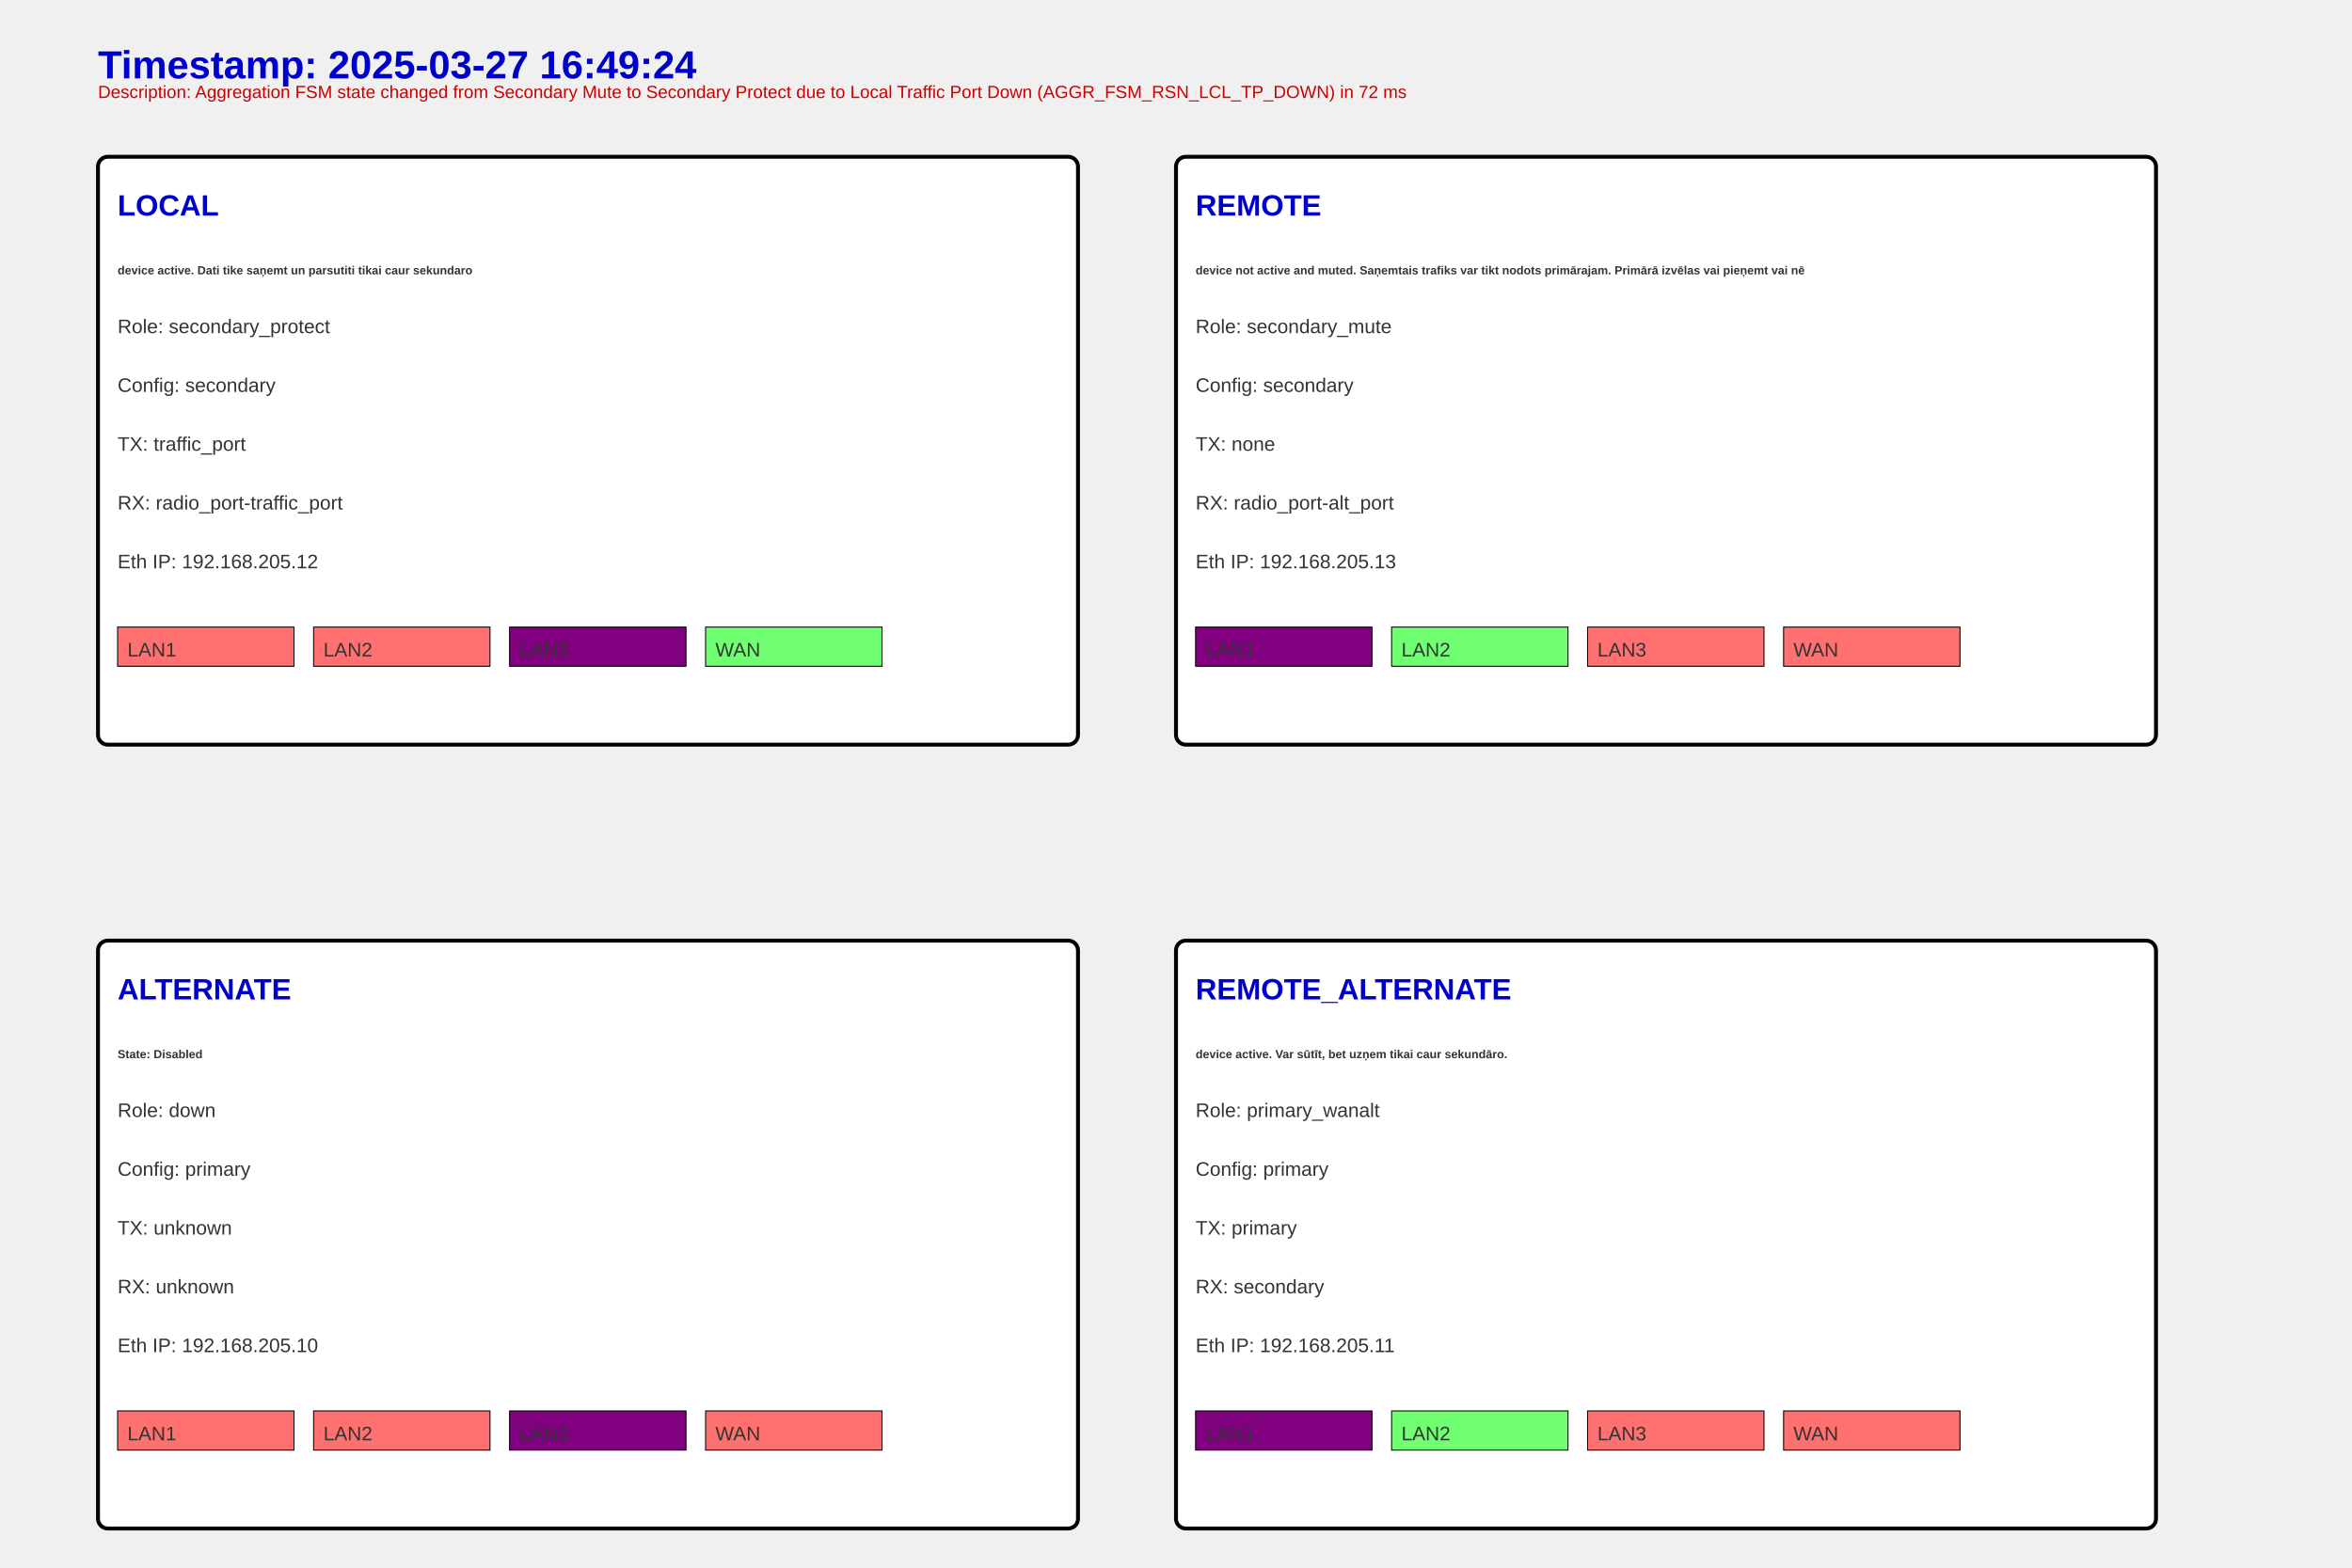
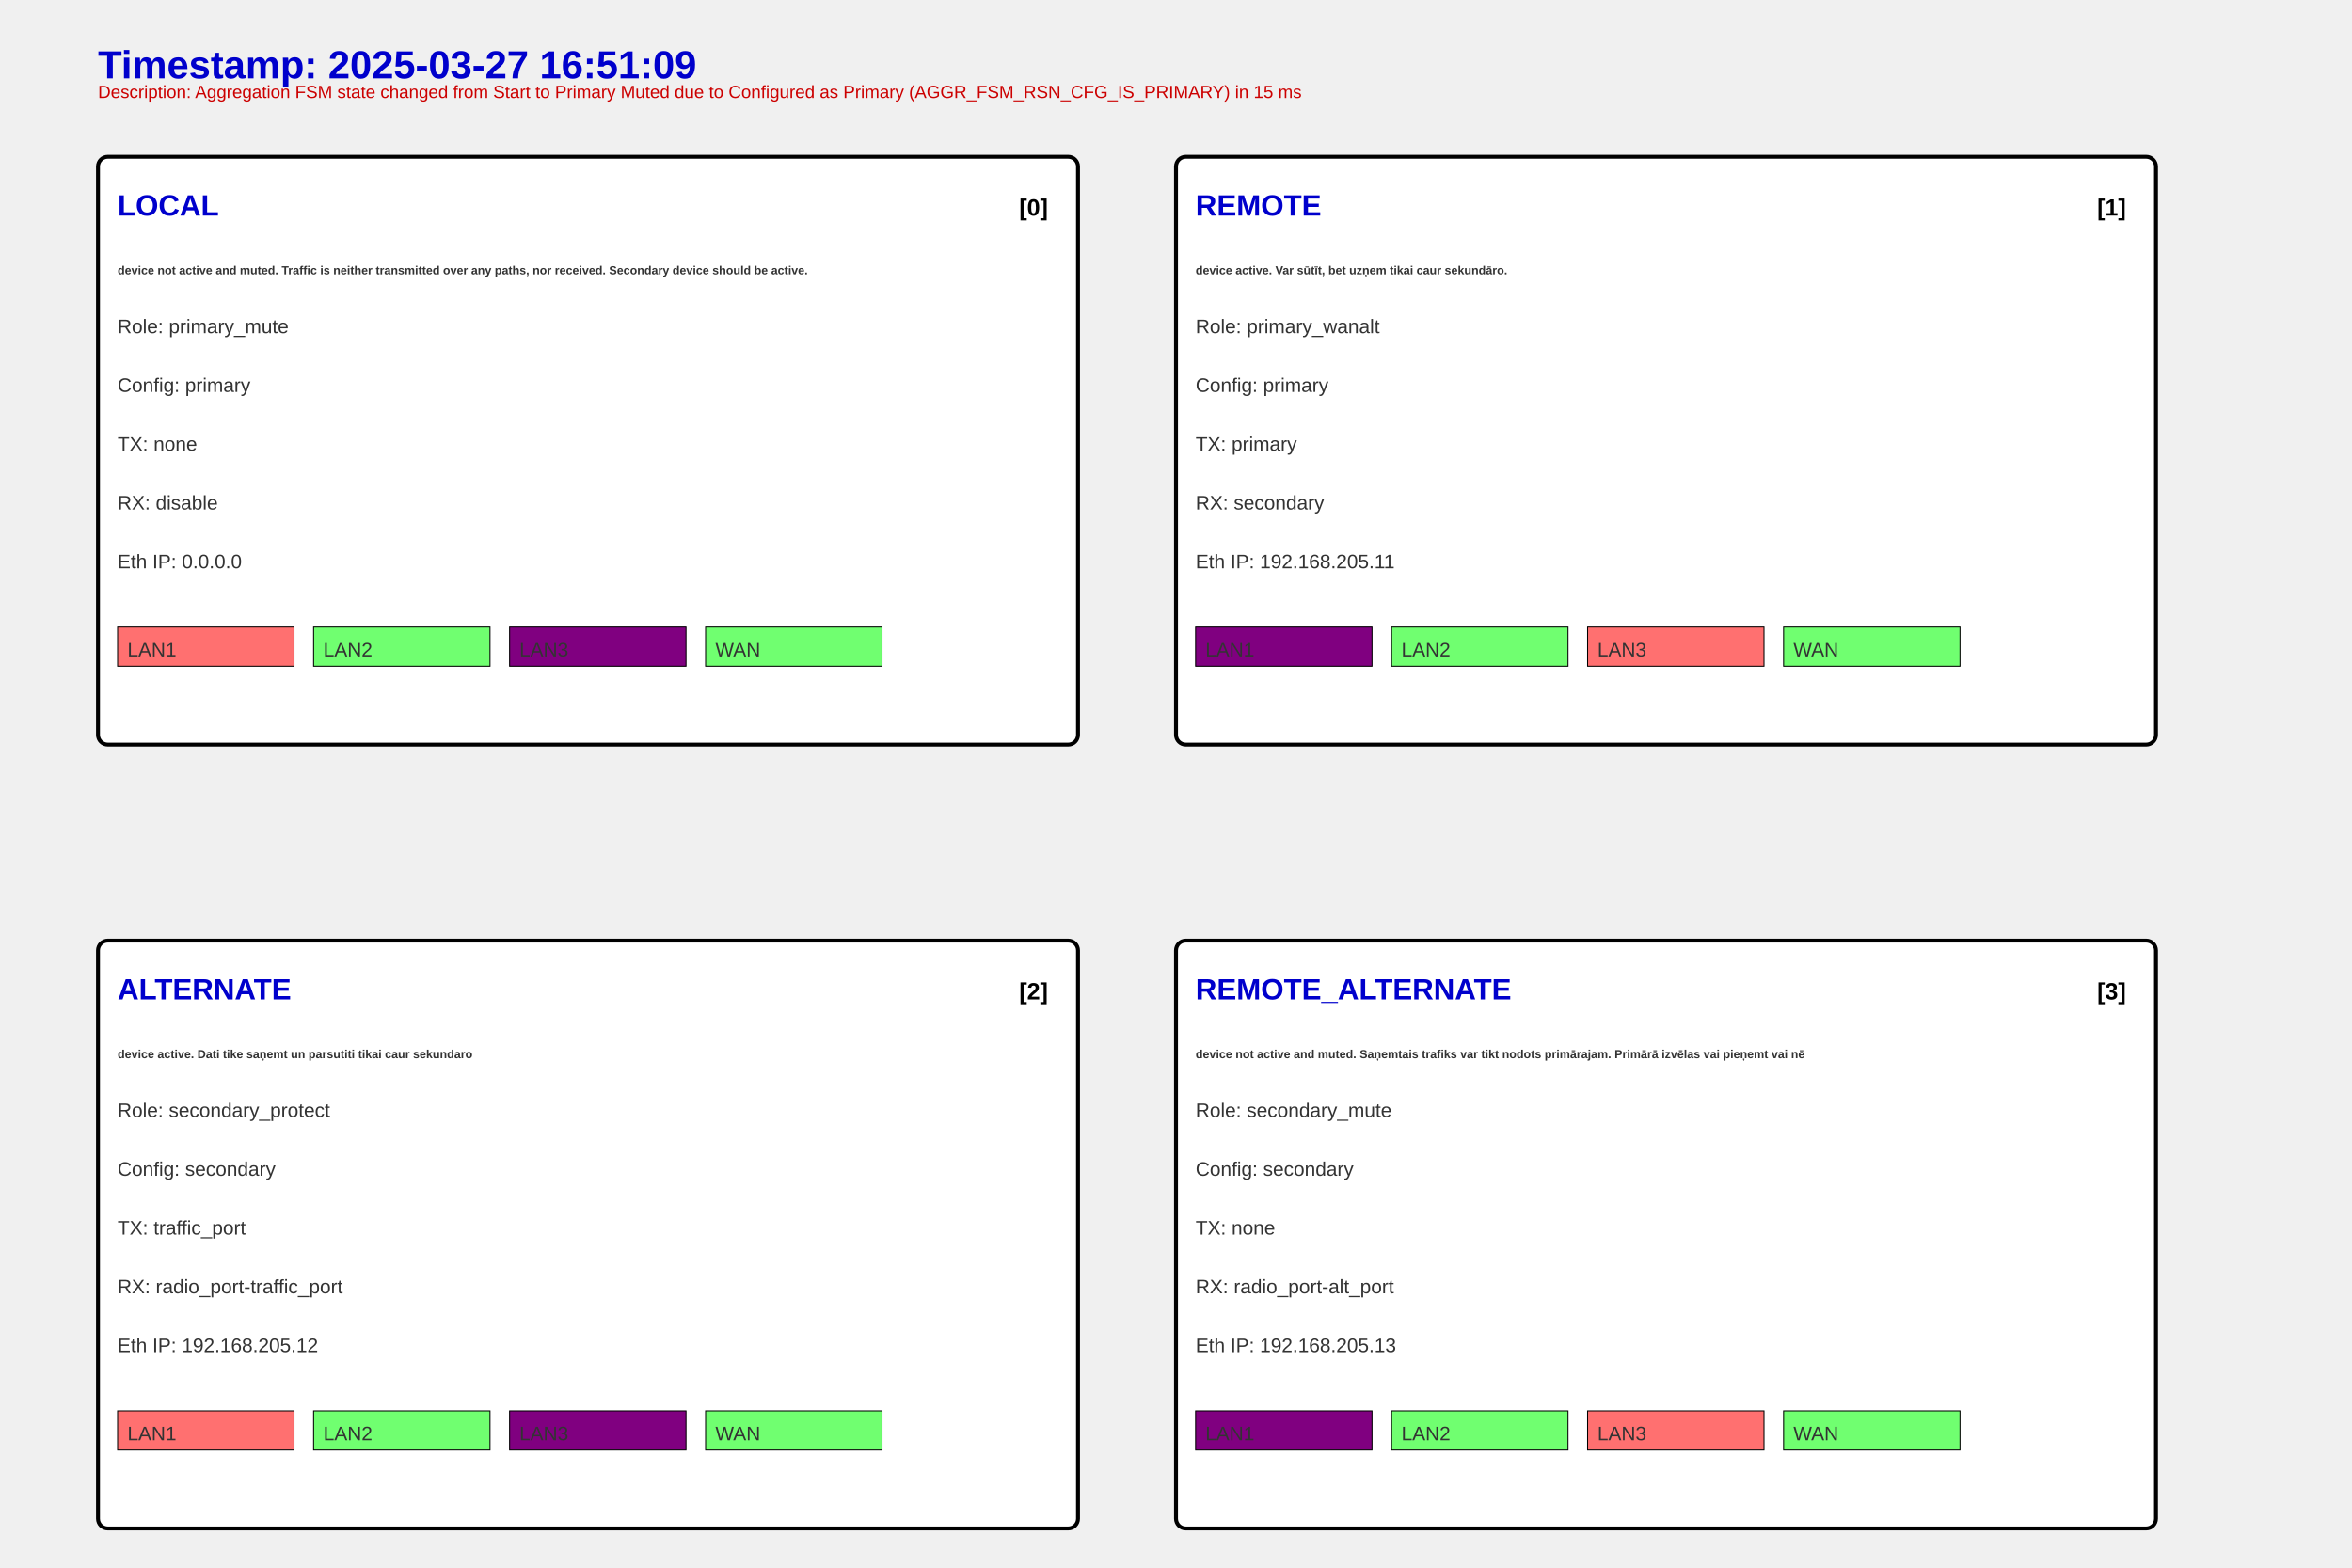
<svg xmlns="http://www.w3.org/2000/svg" width="1200" height="800">
  <style>
  .node { fill: #ffffff; stroke: #000000; stroke-width: 2; }
  .label { font: 10px Arial; fill: #333333; }
  .labela { font: 6px Arial; fill: #333333; font-weight: bold;}
  .error { font: 9px Arial; fill: #cc0000; }
  .timestamp { font: 20px Arial; font-weight: bold; fill: #0000cc; }
  .section-label { font: 15px Arial; font-weight: bold; fill: #0000cc; }
+   .box-index { font: 12px Arial; font-weight: bold; fill: #000000; }
</style>
-   <text class="timestamp" x="50" y="40">Timestamp: 2025-03-27 16:49:24</text>
-   <text class="error" x="50" y="50">Description: Aggregation FSM state changed from Secondary Mute to Secondary Protect due to Local Traffic Port Down (AGGR_FSM_RSN_LCL_TP_DOWN) in 72 ms</text>
-   <rect class="node" x="50" y="80" width="500" height="300" rx="5" ry="5" />
+   <text class="timestamp" x="50" y="40">Timestamp: 2025-03-27 16:51:09</text>
+   <text class="error" x="50" y="50">Description: Aggregation FSM state changed from Start to Primary Muted due to Configured as Primary (AGGR_FSM_RSN_CFG_IS_PRIMARY) in 15 ms</text>
+   <rect class="node" x="50" y="80" width="500" height="300" rx="5" ry="5" data-entry="0" data-section="0" />
  <text class="section-label" x="60" y="110">LOCAL</text>
-   <text class="labela" x="60" y="140">device active. Dati tike saņemt un parsutiti tikai caur sekundaro</text>
-   <text class="label" x="60" y="170">Role: secondary_protect</text>
-   <text class="label" x="60" y="200">Config: secondary</text>
-   <text class="label" x="60" y="230">TX: traffic_port</text>
-   <text class="label" x="60" y="260">RX: radio_port-traffic_port</text>
-   <text class="label" x="60" y="290">Eth IP: 192.168.205.12</text>
+   <text class="box-index" x="520" y="110">[0]</text>
+   <text class="labela" x="60" y="140">device not active and muted. Traffic is neither transmitted over any paths, nor received. Secondary device should be active.</text>
+   <text class="label" x="60" y="170">Role: primary_mute</text>
+   <text class="label" x="60" y="200">Config: primary</text>
+   <text class="label" x="60" y="230">TX: none</text>
+   <text class="label" x="60" y="260">RX: disable</text>
+   <text class="label" x="60" y="290">Eth IP: 0.0.0.0</text>
  <rect x="60" y="320" width="90" height="20" fill="#ff7070" stroke="black" stroke-width="0.5" />
  <text class="label" x="65" y="335">LAN1</text>
-   <rect x="160" y="320" width="90" height="20" fill="#ff7070" stroke="black" stroke-width="0.5" />
+   <rect x="160" y="320" width="90" height="20" fill="#70ff70" stroke="black" stroke-width="0.5" />
  <text class="label" x="165" y="335">LAN2</text>
  <rect x="260" y="320" width="90" height="20" fill="purple" stroke="black" stroke-width="0.5" />
  <text class="label" x="265" y="335">LAN3</text>
  <rect x="360" y="320" width="90" height="20" fill="#70ff70" stroke="black" stroke-width="0.5" />
  <text class="label" x="365" y="335">WAN</text>
-   <rect class="node" x="600" y="80" width="500" height="300" rx="5" ry="5" />
+   <rect class="node" x="600" y="80" width="500" height="300" rx="5" ry="5" data-entry="0" data-section="1" />
  <text class="section-label" x="610" y="110">REMOTE</text>
-   <text class="labela" x="610" y="140">device not active and muted. Saņemtais trafiks var tikt nodots primārajam. Primārā izvēlas vai pieņemt vai nē</text>
-   <text class="label" x="610" y="170">Role: secondary_mute</text>
-   <text class="label" x="610" y="200">Config: secondary</text>
-   <text class="label" x="610" y="230">TX: none</text>
-   <text class="label" x="610" y="260">RX: radio_port-alt_port</text>
-   <text class="label" x="610" y="290">Eth IP: 192.168.205.13</text>
+   <text class="box-index" x="1070" y="110">[1]</text>
+   <text class="labela" x="610" y="140">device active. Var sūtīt, bet uzņem tikai caur sekundāro.</text>
+   <text class="label" x="610" y="170">Role: primary_wanalt</text>
+   <text class="label" x="610" y="200">Config: primary</text>
+   <text class="label" x="610" y="230">TX: primary</text>
+   <text class="label" x="610" y="260">RX: secondary</text>
+   <text class="label" x="610" y="290">Eth IP: 192.168.205.11</text>
  <rect x="610" y="320" width="90" height="20" fill="purple" stroke="black" stroke-width="0.5" />
  <text class="label" x="615" y="335">LAN1</text>
  <rect x="710" y="320" width="90" height="20" fill="#70ff70" stroke="black" stroke-width="0.5" />
  <text class="label" x="715" y="335">LAN2</text>
  <rect x="810" y="320" width="90" height="20" fill="#ff7070" stroke="black" stroke-width="0.5" />
  <text class="label" x="815" y="335">LAN3</text>
-   <rect x="910" y="320" width="90" height="20" fill="#ff7070" stroke="black" stroke-width="0.5" />
+   <rect x="910" y="320" width="90" height="20" fill="#70ff70" stroke="black" stroke-width="0.5" />
  <text class="label" x="915" y="335">WAN</text>
-   <rect class="node" x="50" y="480" width="500" height="300" rx="5" ry="5" />
+   <rect class="node" x="50" y="480" width="500" height="300" rx="5" ry="5" data-entry="0" data-section="2" />
  <text class="section-label" x="60" y="510">ALTERNATE</text>
-   <text class="labela" x="60" y="540">State: Disabled</text>
-   <text class="label" x="60" y="570">Role: down</text>
-   <text class="label" x="60" y="600">Config: primary</text>
-   <text class="label" x="60" y="630">TX: unknown</text>
-   <text class="label" x="60" y="660">RX: unknown</text>
-   <text class="label" x="60" y="690">Eth IP: 192.168.205.10</text>
+   <text class="box-index" x="520" y="510">[2]</text>
+   <text class="labela" x="60" y="540">device active. Dati tike saņemt un parsutiti tikai caur sekundaro</text>
+   <text class="label" x="60" y="570">Role: secondary_protect</text>
+   <text class="label" x="60" y="600">Config: secondary</text>
+   <text class="label" x="60" y="630">TX: traffic_port</text>
+   <text class="label" x="60" y="660">RX: radio_port-traffic_port</text>
+   <text class="label" x="60" y="690">Eth IP: 192.168.205.12</text>
  <rect x="60" y="720" width="90" height="20" fill="#ff7070" stroke="black" stroke-width="0.5" />
  <text class="label" x="65" y="735">LAN1</text>
-   <rect x="160" y="720" width="90" height="20" fill="#ff7070" stroke="black" stroke-width="0.5" />
+   <rect x="160" y="720" width="90" height="20" fill="#70ff70" stroke="black" stroke-width="0.5" />
  <text class="label" x="165" y="735">LAN2</text>
  <rect x="260" y="720" width="90" height="20" fill="purple" stroke="black" stroke-width="0.5" />
  <text class="label" x="265" y="735">LAN3</text>
-   <rect x="360" y="720" width="90" height="20" fill="#ff7070" stroke="black" stroke-width="0.5" />
+   <rect x="360" y="720" width="90" height="20" fill="#70ff70" stroke="black" stroke-width="0.5" />
  <text class="label" x="365" y="735">WAN</text>
-   <rect class="node" x="600" y="480" width="500" height="300" rx="5" ry="5" />
+   <rect class="node" x="600" y="480" width="500" height="300" rx="5" ry="5" data-entry="0" data-section="3" />
  <text class="section-label" x="610" y="510">REMOTE_ALTERNATE</text>
-   <text class="labela" x="610" y="540">device active. Var sūtīt, bet uzņem tikai caur sekundāro.</text>
-   <text class="label" x="610" y="570">Role: primary_wanalt</text>
-   <text class="label" x="610" y="600">Config: primary</text>
-   <text class="label" x="610" y="630">TX: primary</text>
-   <text class="label" x="610" y="660">RX: secondary</text>
-   <text class="label" x="610" y="690">Eth IP: 192.168.205.11</text>
+   <text class="box-index" x="1070" y="510">[3]</text>
+   <text class="labela" x="610" y="540">device not active and muted. Saņemtais trafiks var tikt nodots primārajam. Primārā izvēlas vai pieņemt vai nē</text>
+   <text class="label" x="610" y="570">Role: secondary_mute</text>
+   <text class="label" x="610" y="600">Config: secondary</text>
+   <text class="label" x="610" y="630">TX: none</text>
+   <text class="label" x="610" y="660">RX: radio_port-alt_port</text>
+   <text class="label" x="610" y="690">Eth IP: 192.168.205.13</text>
  <rect x="610" y="720" width="90" height="20" fill="purple" stroke="black" stroke-width="0.5" />
  <text class="label" x="615" y="735">LAN1</text>
  <rect x="710" y="720" width="90" height="20" fill="#70ff70" stroke="black" stroke-width="0.5" />
  <text class="label" x="715" y="735">LAN2</text>
  <rect x="810" y="720" width="90" height="20" fill="#ff7070" stroke="black" stroke-width="0.5" />
  <text class="label" x="815" y="735">LAN3</text>
-   <rect x="910" y="720" width="90" height="20" fill="#ff7070" stroke="black" stroke-width="0.5" />
+   <rect x="910" y="720" width="90" height="20" fill="#70ff70" stroke="black" stroke-width="0.5" />
  <text class="label" x="915" y="735">WAN</text>
</svg>
